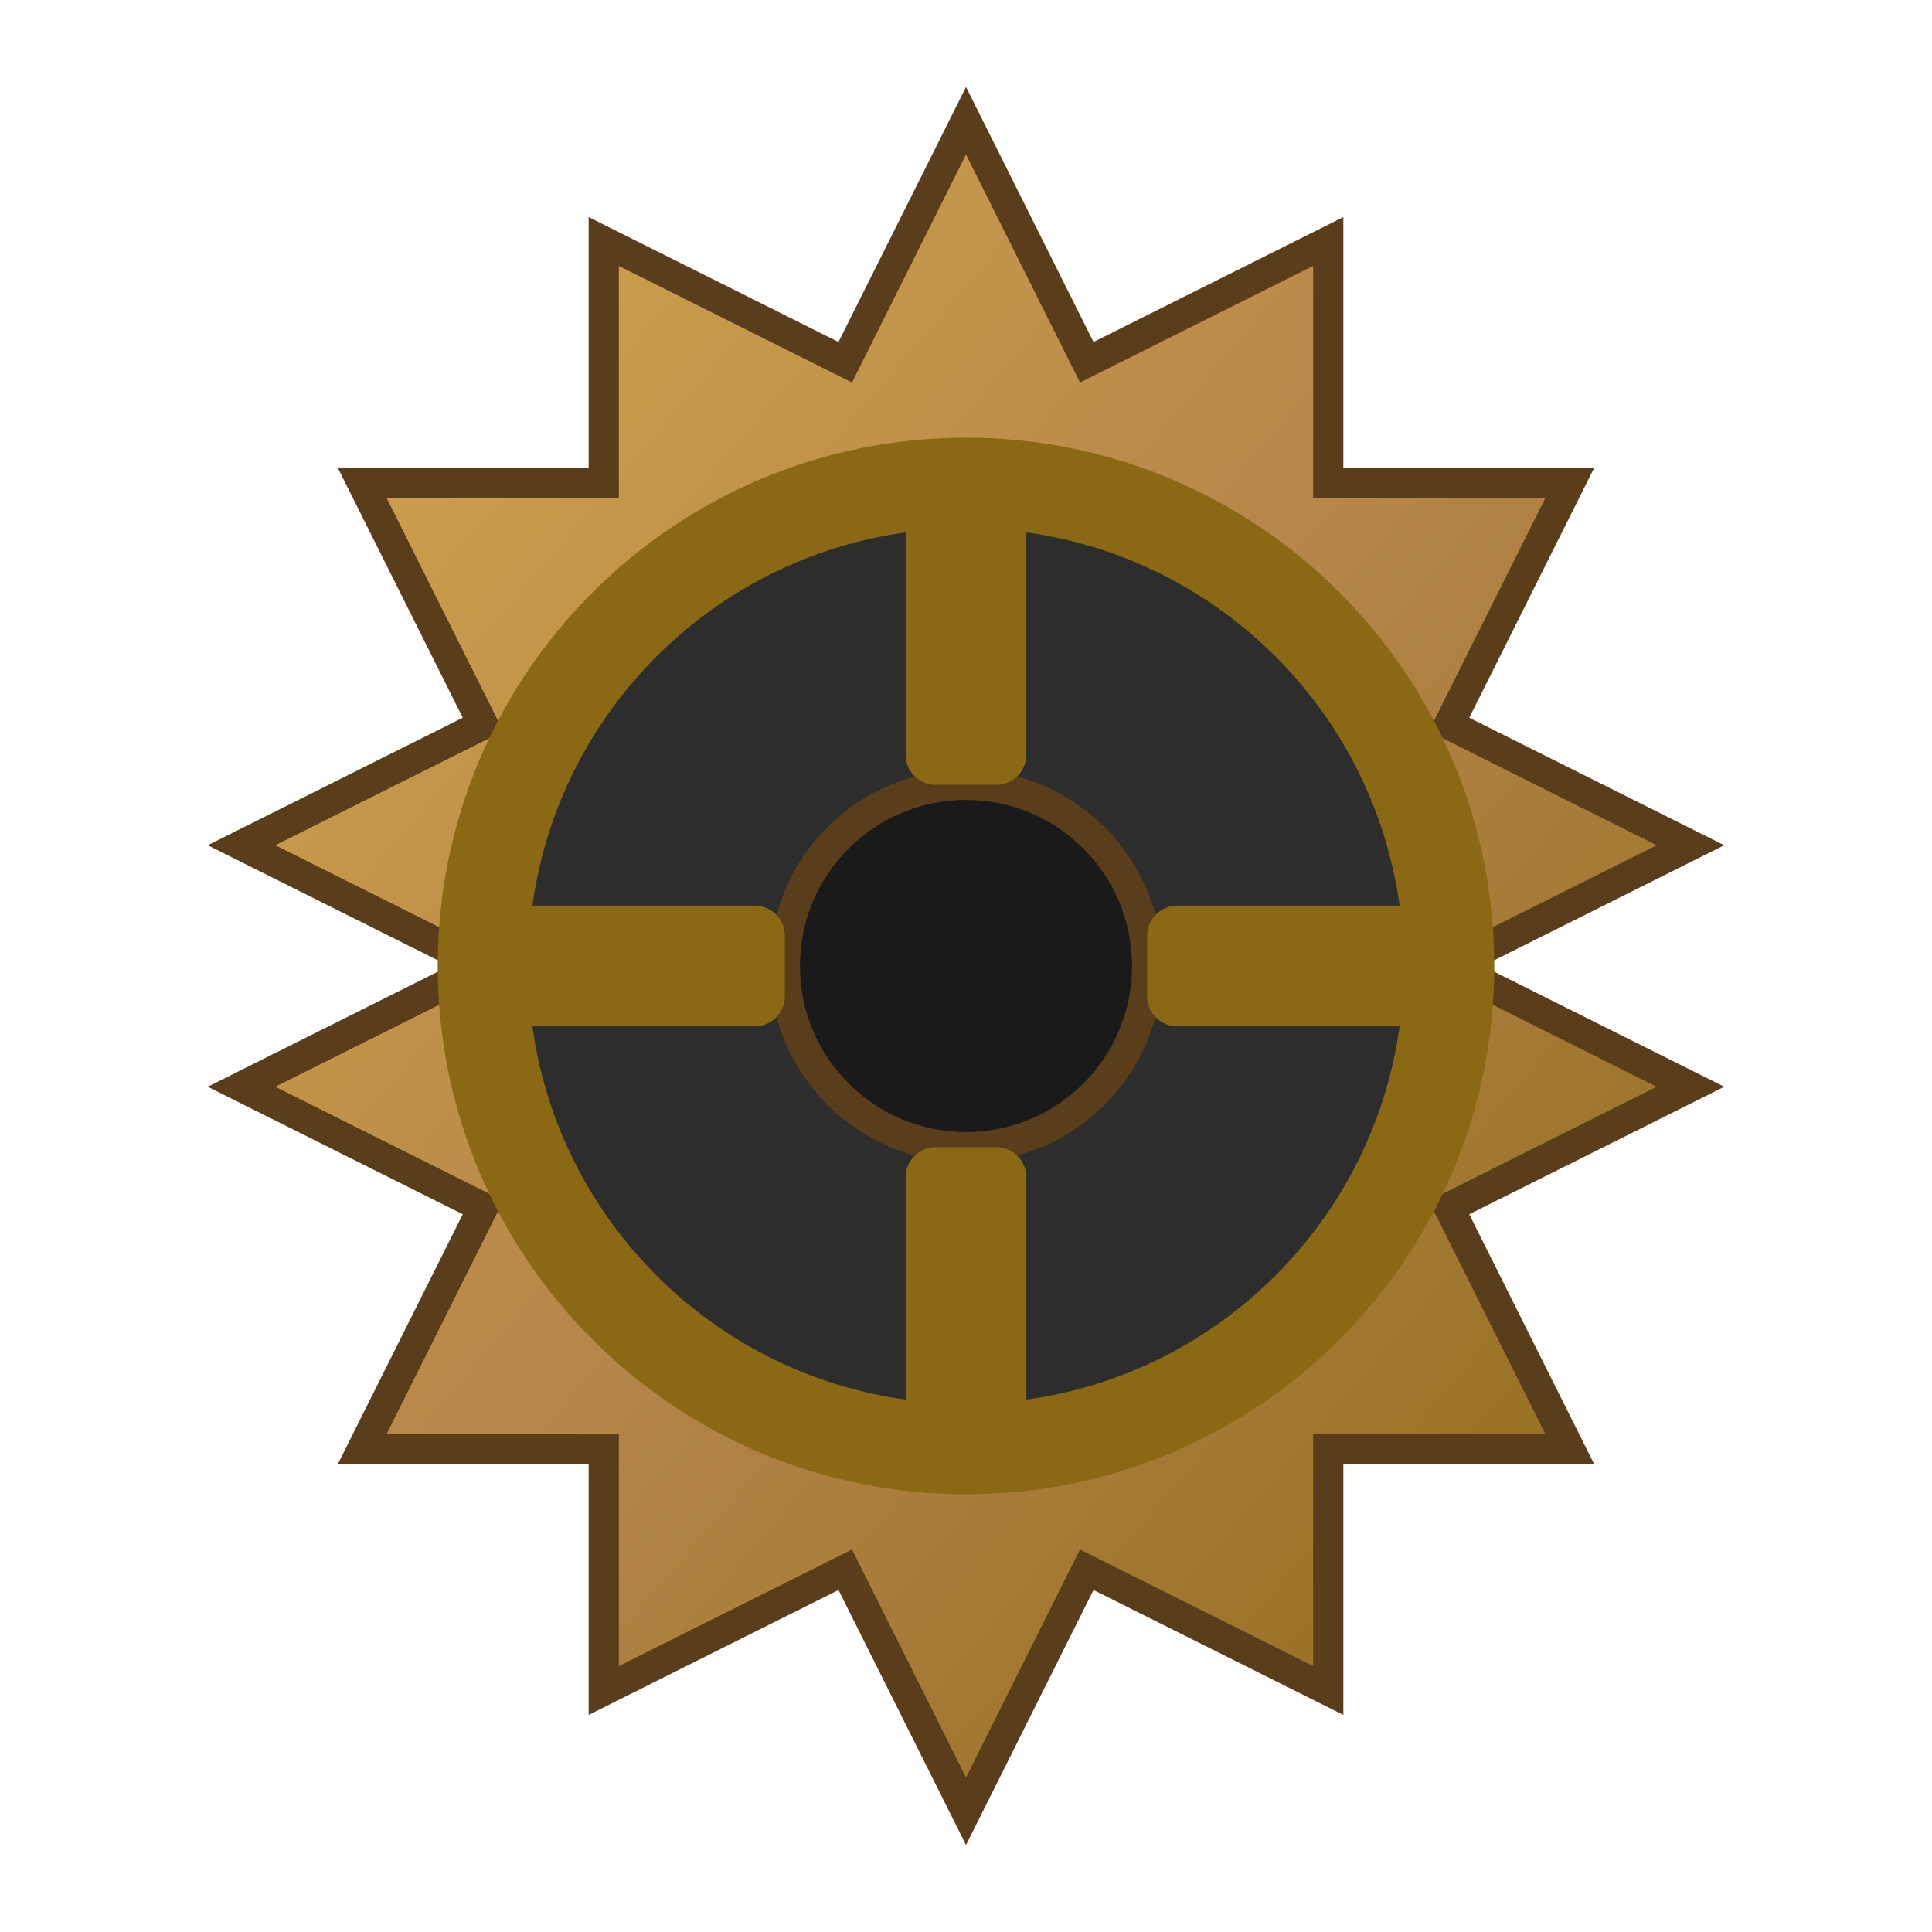
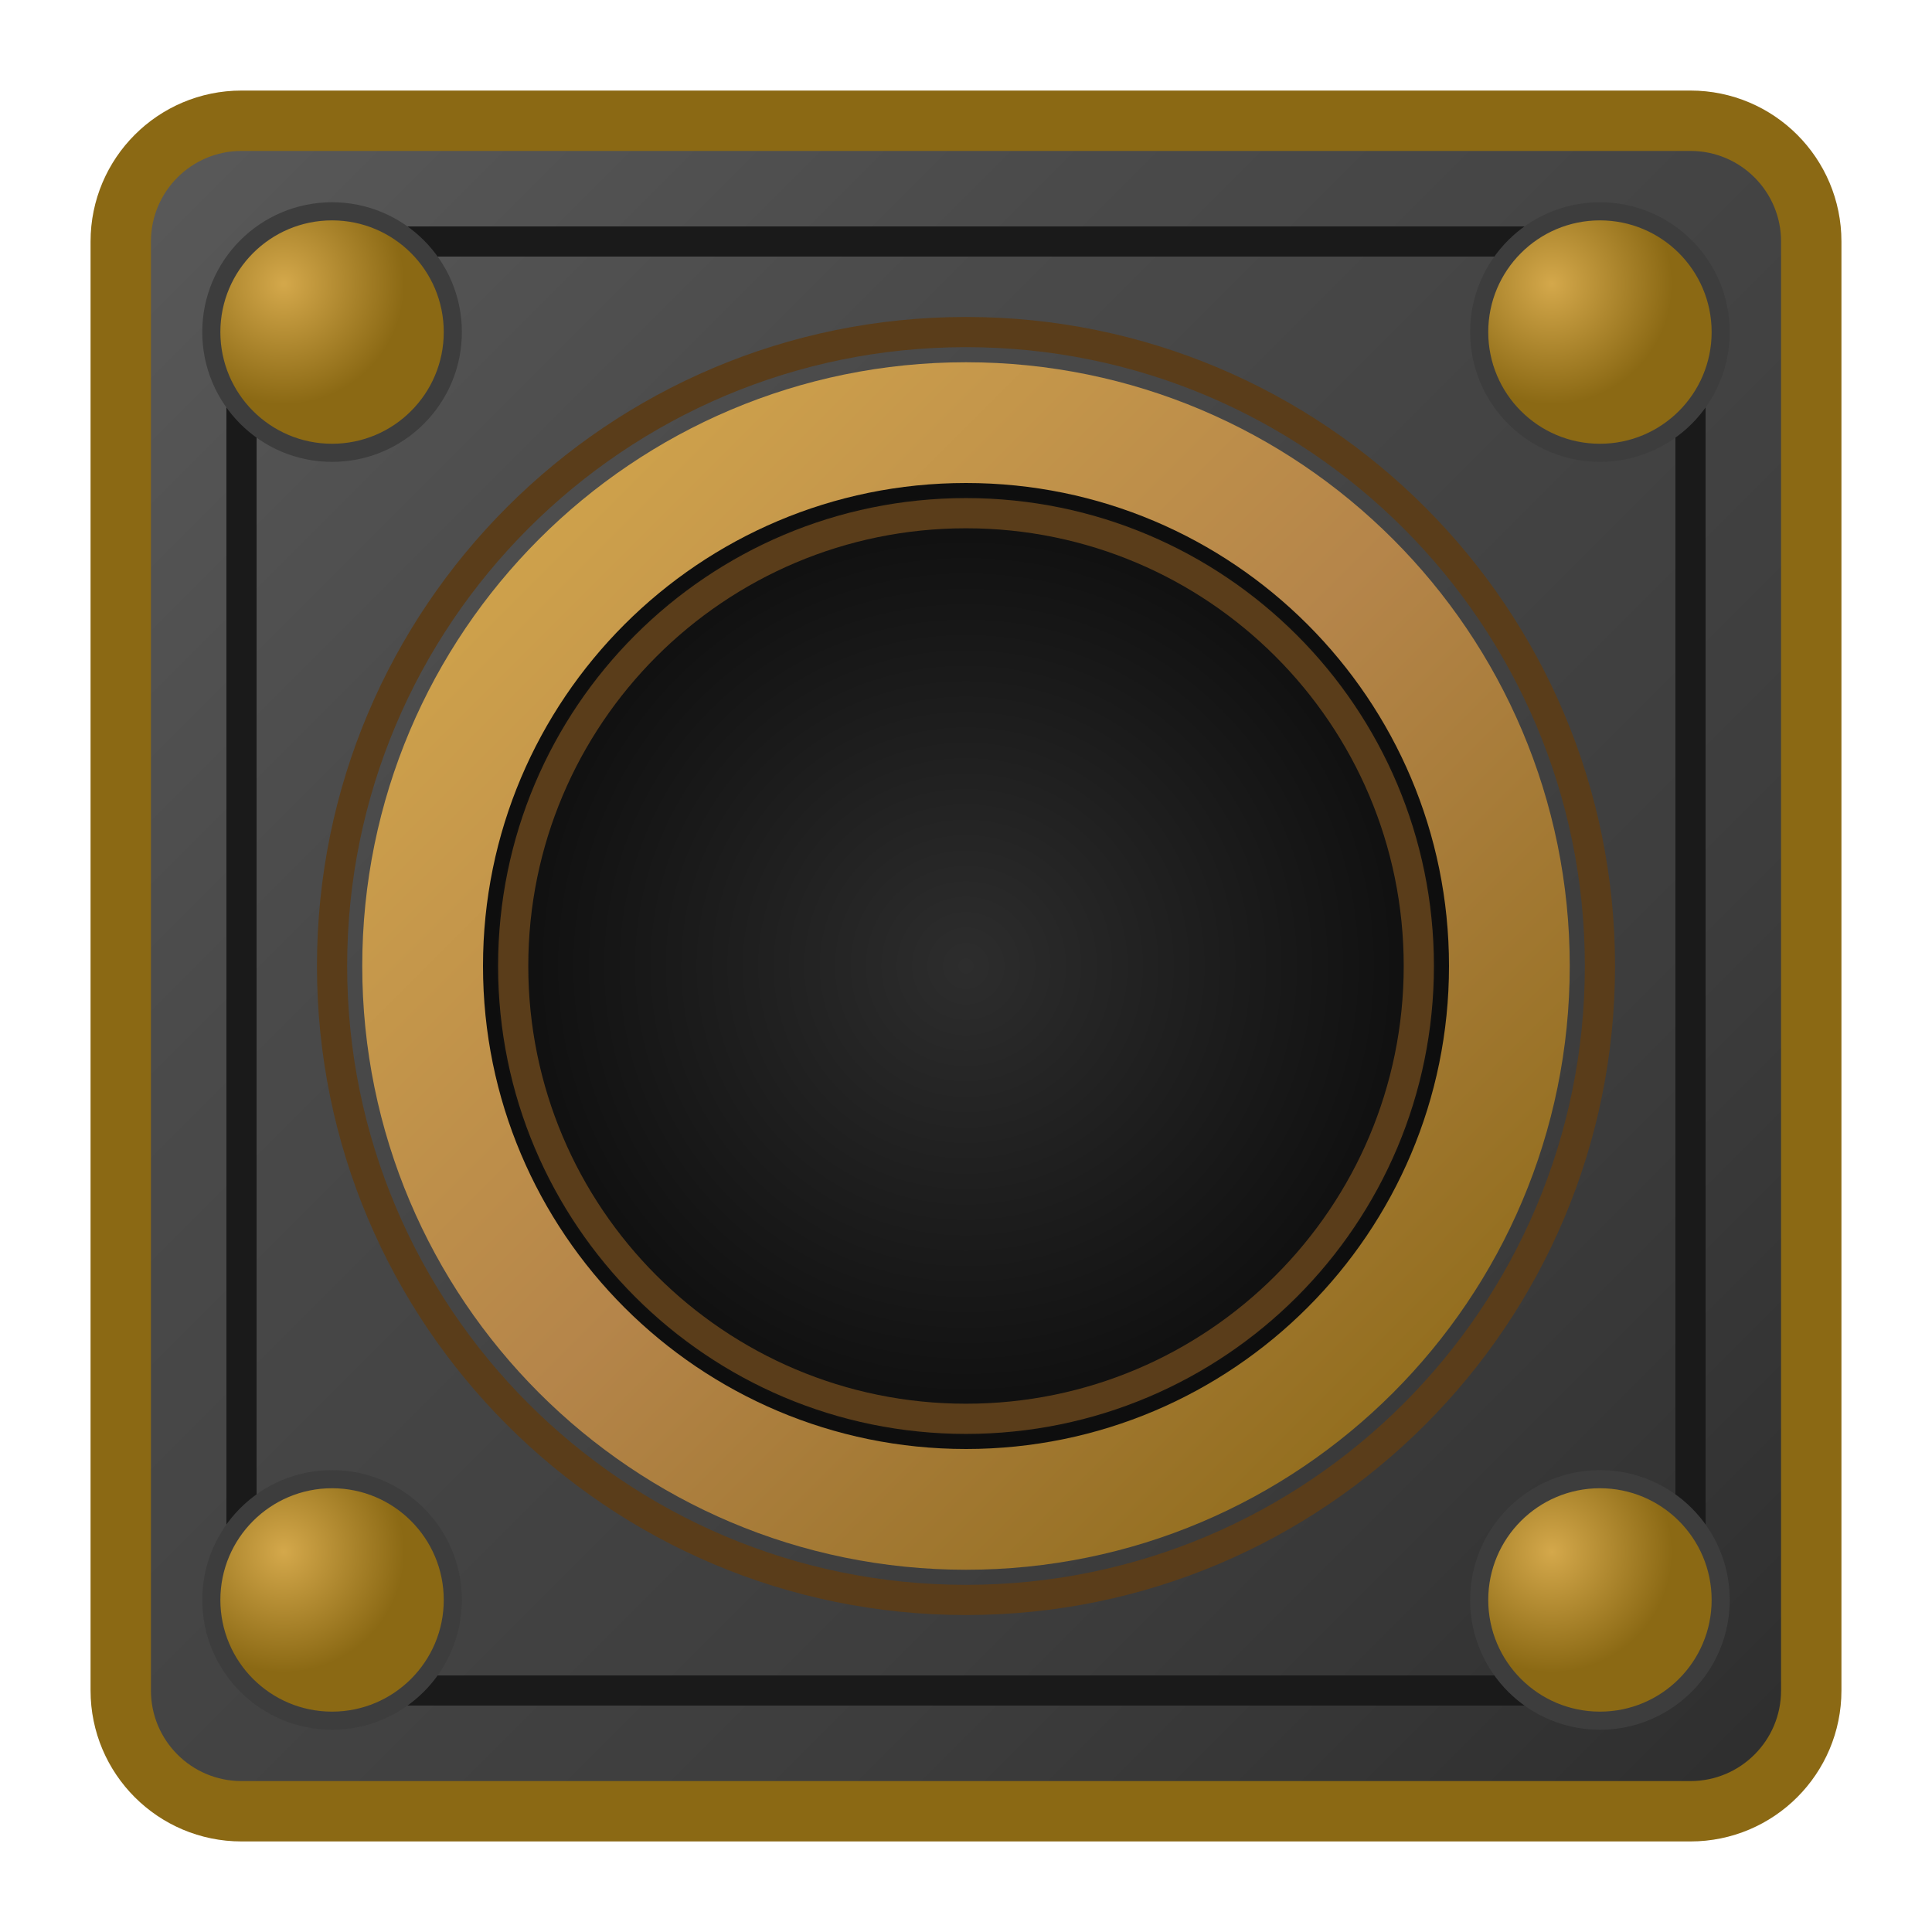
<svg xmlns="http://www.w3.org/2000/svg" viewBox="0 0 32 32">
  <defs>
+     <linearGradient id="metal" x1="0%" y1="0%" x2="100%" y2="100%">
+       <stop offset="0%" style="stop-color:#5a5a5a" />
+       <stop offset="30%" style="stop-color:#4a4a4a" />
+       <stop offset="70%" style="stop-color:#3d3d3d" />
+       <stop offset="100%" style="stop-color:#2d2d2d" />
+     </linearGradient>
    <linearGradient id="brass" x1="0%" y1="0%" x2="100%" y2="100%">
      <stop offset="0%" style="stop-color:#d4a84b" />
      <stop offset="50%" style="stop-color:#b5854a" />
      <stop offset="100%" style="stop-color:#8b6914" />
    </linearGradient>
+     <radialGradient id="rivet" cx="30%" cy="30%">
+       <stop offset="0%" style="stop-color:#d4a84b" />
+       <stop offset="100%" style="stop-color:#8b6914" />
+     </radialGradient>
+     <radialGradient id="portalDepth" cx="50%" cy="50%">
+       <stop offset="0%" style="stop-color:#2d2d2d" />
+       <stop offset="100%" style="stop-color:#0a0a0a" />
+     </radialGradient>
  </defs>
-   <path d="M16 2 L18 6 L22 4 L22 8 L26 8 L24 12 L28 14 L24 16 L28 18 L24 20 L26 24 L22 24 L22 28 L18 26 L16 30 L14 26 L10 28 L10 24 L6 24 L8 20 L4 18 L8 16 L4 14 L8 12 L6 8 L10 8 L10 4 L14 6 Z" fill="url(#brass)" stroke="#5a3d1a" stroke-width="0.5" />
-   <circle cx="16" cy="16" r="8" fill="#2d2d2d" stroke="#8b6914" stroke-width="1.5" />
-   <circle cx="16" cy="16" r="3" fill="#1a1a1a" stroke="#5a3d1a" stroke-width="0.5" />
-   <rect x="15" y="8" width="2" height="5" fill="#8b6914" rx="0.5" />
-   <rect x="15" y="19" width="2" height="5" fill="#8b6914" rx="0.5" />
-   <rect x="8" y="15" width="5" height="2" fill="#8b6914" rx="0.5" />
-   <rect x="19" y="15" width="5" height="2" fill="#8b6914" rx="0.5" />
+   <rect x="2" y="2" width="28" height="28" rx="2" fill="url(#metal)" stroke="#8b6914" stroke-width="1" />
+   <rect x="4" y="4" width="24" height="24" rx="1" fill="none" stroke="#1a1a1a" stroke-width="0.5" />
+   <circle cx="16" cy="16" r="9" fill="url(#portalDepth)" />
+   <circle cx="16" cy="16" r="9" fill="none" stroke="url(#brass)" stroke-width="2" />
+   <circle cx="16" cy="16" r="10.5" fill="none" stroke="#5a3d1a" stroke-width="0.5" />
+   <circle cx="16" cy="16" r="7.5" fill="none" stroke="#5a3d1a" stroke-width="0.5" />
+   <circle cx="5.5" cy="5.5" r="2" fill="url(#rivet)" />
+   <circle cx="26.5" cy="5.5" r="2" fill="url(#rivet)" />
+   <circle cx="5.5" cy="26.5" r="2" fill="url(#rivet)" />
+   <circle cx="26.5" cy="26.5" r="2" fill="url(#rivet)" />
+   <circle cx="5.5" cy="5.5" r="2" fill="none" stroke="#3d3d3d" stroke-width="0.3" />
+   <circle cx="26.5" cy="5.5" r="2" fill="none" stroke="#3d3d3d" stroke-width="0.3" />
+   <circle cx="5.5" cy="26.5" r="2" fill="none" stroke="#3d3d3d" stroke-width="0.3" />
+   <circle cx="26.5" cy="26.5" r="2" fill="none" stroke="#3d3d3d" stroke-width="0.3" />
</svg>
